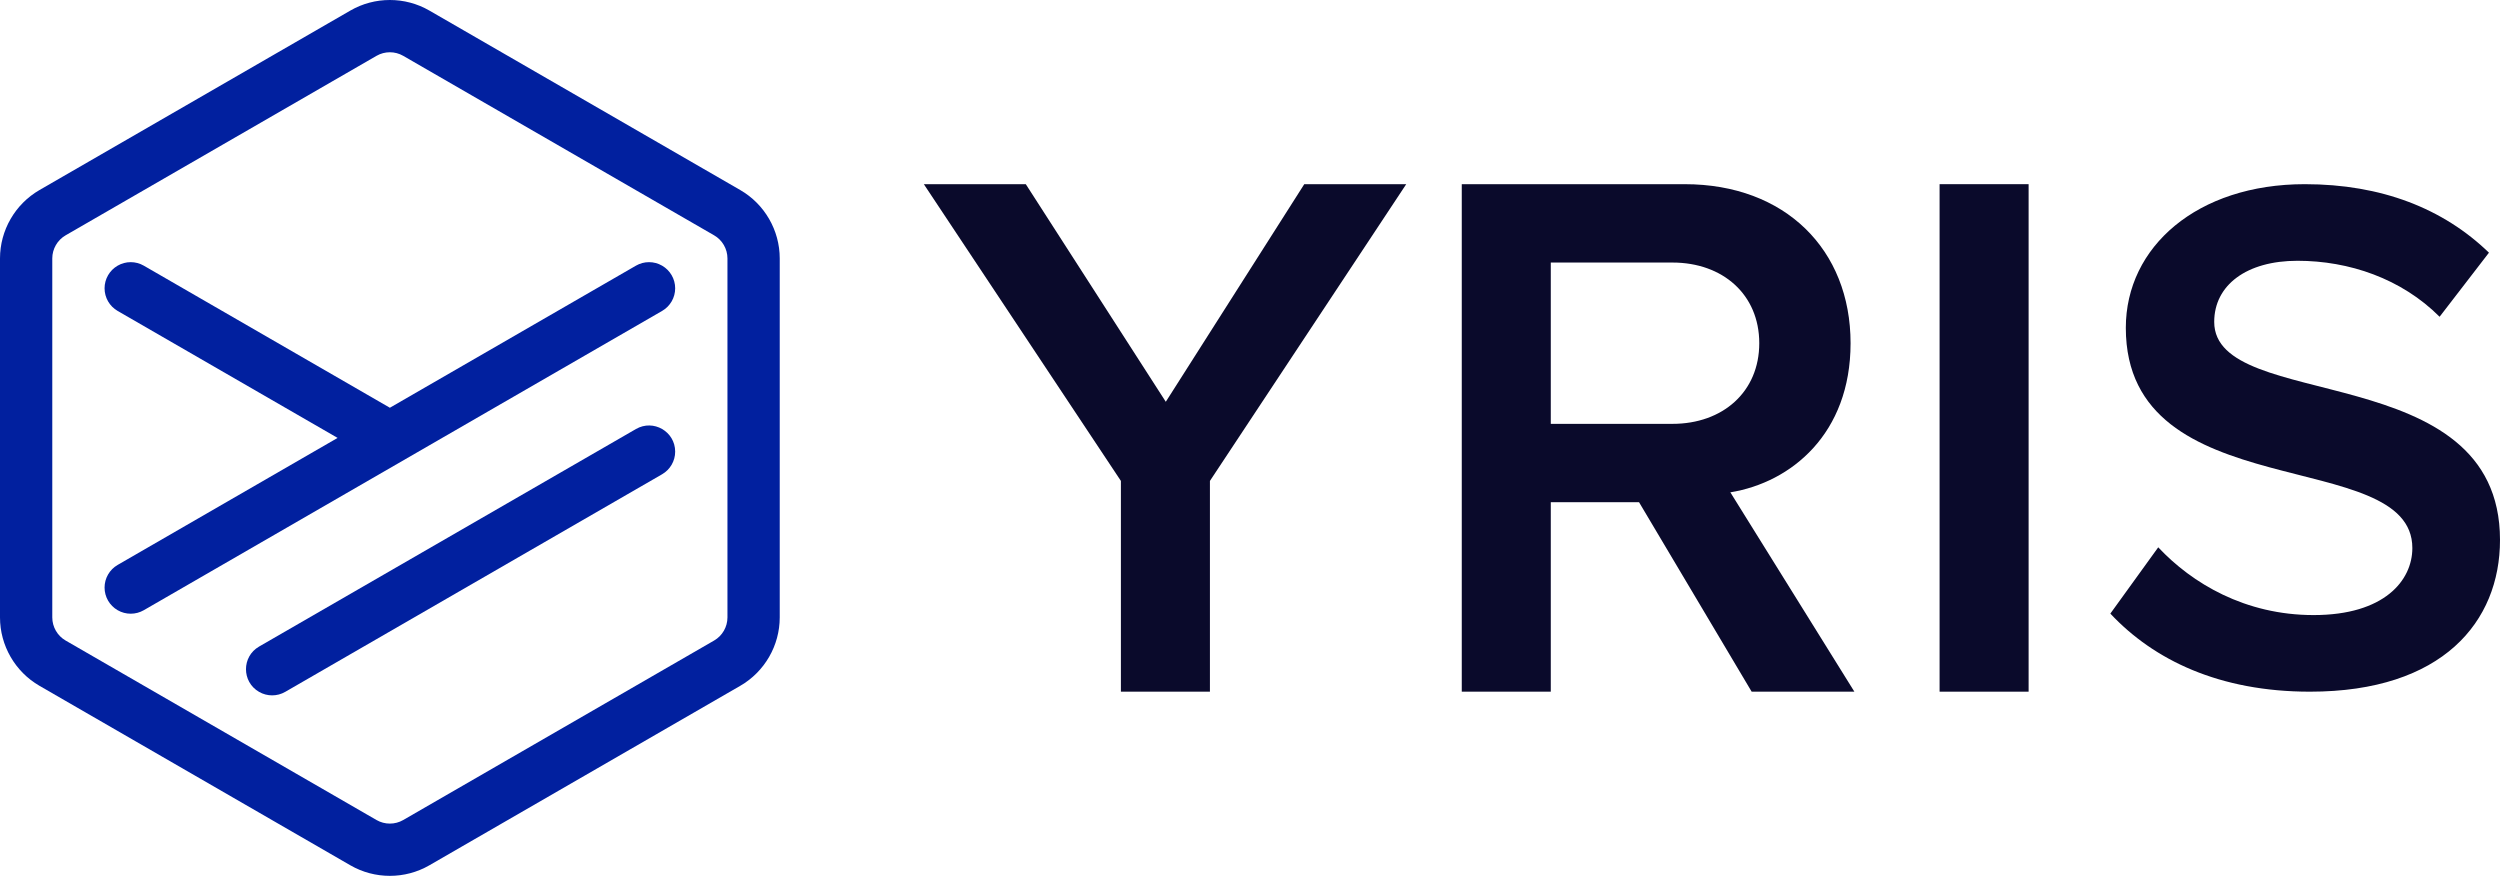
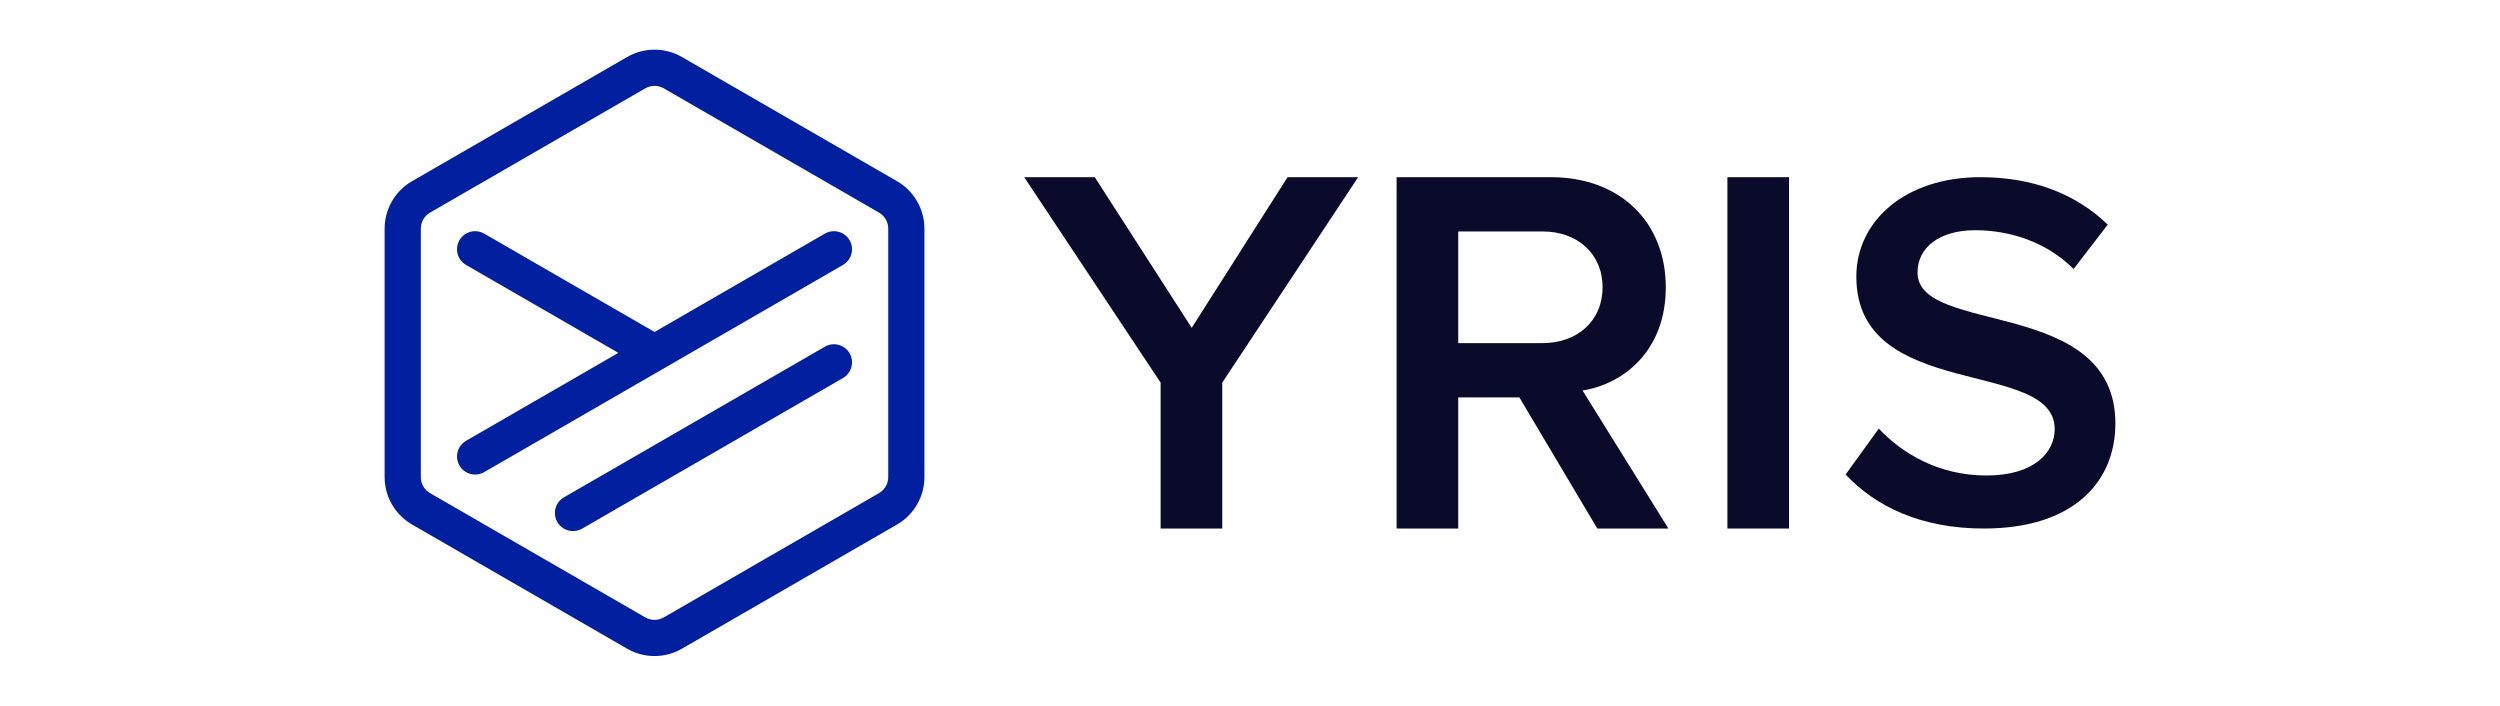
- <svg xmlns="http://www.w3.org/2000/svg" version="1.1" id="svg2" xml:space="preserve" width="1566.081" height="548.664" viewBox="0 0 1566.081 548.664">
-   <defs id="defs6">
-     <clipPath clipPathUnits="userSpaceOnUse" id="clipPath22">
-       <path d="M 0,1400 H 2000 V 0 H 0 Z" id="path20" />
-     </clipPath>
-   </defs>
-   <g id="g10" transform="matrix(1.333333,0,0,-1.333333,-550.2935,1207.665)">
-     <g id="g12" transform="translate(960.4375,716.9805)">
-       <path d="m 0,0 -65.775,102.237 h -47.902 l 92.586,-139.415 v -99.02 h 41.824 v 99.02 l 92.229,139.415 H 65.061 Z" style="fill:#0a0a2b;fill-opacity:1;fill-rule:nonzero;stroke:none" id="path14" />
-     </g>
-     <g id="g16">
-       <g id="g18" clip-path="url(#clipPath22)">
-         <g id="g24" transform="translate(1141.317,706.6133)">
-           <path d="M 0,0 V 75.785 H 57.197 C 80.79,75.785 97.949,60.771 97.949,37.893 97.949,15.015 80.79,0 57.197,0 Z m 140.846,37.893 c 0,43.969 -30.743,74.711 -77.93,74.711 H -41.824 V -125.831 H 0 v 89.012 h 41.467 l 52.907,-89.012 h 48.261 l -58.27,93.658 c 28.598,4.648 56.481,27.526 56.481,70.066" style="fill:#0a0a2b;fill-opacity:1;fill-rule:nonzero;stroke:none" id="path26" />
-         </g>
-         <path d="m 1323.986,580.782 h 41.824 v 238.436 h -41.824 z" style="fill:#0a0a2b;fill-opacity:1;fill-rule:nonzero;stroke:none" id="path28" />
-         <g id="g30" transform="translate(1453.01,754.5049)">
-           <path d="m 0,0 c 0,17.303 15.226,28.723 39.104,28.723 24.224,0 48.795,-8.306 66.791,-26.301 l 23.185,30.107 c -21.456,20.764 -50.524,32.184 -86.515,32.184 -50.525,0 -84.092,-29.415 -84.092,-67.483 0,-85.129 134.617,-55.023 134.617,-103.471 0,-15.227 -13.151,-31.491 -46.373,-31.491 -32.184,0 -57.099,14.881 -73.018,31.836 l -22.494,-31.145 c 20.418,-21.802 51.216,-36.682 93.782,-36.682 62.291,0 89.284,32.875 89.284,71.288 C 134.271,-16.266 0,-42.912 0,0" style="fill:#0a0a2b;fill-opacity:1;fill-rule:nonzero;stroke:none" id="path32" />
-         </g>
-         <g id="g34" transform="translate(754.4951,615.666)">
-           <path d="m 0,0 c 0,-4.465 -2.401,-8.624 -6.268,-10.857 l -146.07,-84.332 c -3.867,-2.232 -8.672,-2.232 -12.536,0 l -146.07,84.332 c -3.867,2.233 -6.268,6.392 -6.268,10.857 v 168.667 c 0,4.464 2.401,8.624 6.268,10.857 l 146.07,84.332 c 1.934,1.116 4.101,1.675 6.268,1.675 2.167,0 4.335,-0.559 6.268,-1.675 L -6.268,179.524 C -2.401,177.291 0,173.131 0,168.667 Z m 6.014,200.796 -146.071,84.333 c -11.442,6.605 -25.656,6.605 -37.099,0 l -146.07,-84.333 c -11.442,-6.607 -18.549,-18.916 -18.549,-32.129 V 0 c 0,-13.213 7.107,-25.523 18.549,-32.129 l 146.07,-84.333 c 5.721,-3.303 12.135,-4.953 18.55,-4.953 6.414,0 12.828,1.65 18.549,4.953 L 6.014,-32.129 C 17.456,-25.523 24.563,-13.213 24.563,0 v 168.667 c 0,13.213 -7.107,25.522 -18.549,32.129" style="fill:#01209f;fill-opacity:1;fill-rule:nonzero;stroke:none" id="path36" />
-         </g>
-         <g id="g38" transform="translate(723.7988,780.9277)">
-           <path d="M 0,0 -0.007,0.004 C -3.807,2.2 -8.49,2.201 -12.29,0.007 L -127.907,-66.747 -243.524,0.007 c -3.801,2.194 -8.484,2.193 -12.283,-0.003 l -0.008,-0.005 c -3.796,-2.193 -6.133,-6.245 -6.133,-10.629 0,-4.387 2.34,-8.439 6.139,-10.633 l 103.339,-59.657 -103.341,-59.681 c -3.798,-2.193 -6.137,-6.246 -6.137,-10.632 0,-4.385 2.338,-8.437 6.134,-10.63 l 0.006,-0.004 c 3.8,-2.196 8.483,-2.197 12.284,-0.003 L -0.005,-21.263 c 3.799,2.194 6.139,6.246 6.139,10.633 C 6.134,-6.246 3.796,-2.194 0,0" style="fill:#01209f;fill-opacity:1;fill-rule:nonzero;stroke:none" id="path40" />
-         </g>
-         <g id="g42" transform="translate(711.521,704.1914)">
-           <path d="m 0,0 -177.085,-102.217 c -8.19,-4.727 -8.194,-16.547 -0.006,-21.279 3.802,-2.197 8.489,-2.199 12.292,-0.003 L 12.274,-21.261 c 3.798,2.193 6.138,6.245 6.138,10.63 C 18.412,-1.182 8.184,4.725 0,0" style="fill:#01209f;fill-opacity:1;fill-rule:nonzero;stroke:none" id="path44" />
-         </g>
-       </g>
-     </g>
-   </g>
+ <svg xmlns="http://www.w3.org/2000/svg" width="156" height="44" viewBox="0 0 156 44" fill="none">
+   <path d="M74.362 20.457L68.314 11.056H63.91L72.423 23.876V32.98H76.269V23.876L84.749 11.056H80.344L74.362 20.457Z" fill="#0A0A2B" />
+   <path d="M90.994 21.41V14.442H96.253C98.423 14.442 100 15.822 100 17.926C100 20.03 98.423 21.41 96.253 21.41H90.994ZM103.945 17.926C103.945 13.883 101.118 11.056 96.779 11.056H87.148V32.98H90.994V24.796H94.807L99.672 32.98H104.109L98.751 24.369C101.381 23.941 103.945 21.838 103.945 17.926Z" fill="#0A0A2B" />
+   <path d="M107.79 32.98H111.636V11.056H107.79V32.98Z" fill="#0A0A2B" />
+   <path d="M119.654 17.007C119.654 15.416 121.054 14.366 123.249 14.366C125.477 14.366 127.736 15.13 129.391 16.784L131.523 14.016C129.55 12.107 126.877 11.056 123.568 11.056C118.922 11.056 115.835 13.761 115.835 17.262C115.835 25.089 128.213 22.321 128.213 26.776C128.213 28.176 127.004 29.671 123.949 29.671C120.99 29.671 118.699 28.303 117.236 26.744L115.167 29.608C117.045 31.612 119.876 32.98 123.79 32.98C129.518 32.98 132 29.958 132 26.426C132 18.503 119.654 20.953 119.654 17.007Z" fill="#0A0A2B" />
+   <path d="M55.426 29.773C55.426 30.183 55.205 30.566 54.85 30.771L41.419 38.526C41.063 38.731 40.621 38.731 40.266 38.526L26.835 30.771C26.479 30.566 26.259 30.183 26.259 29.773V14.264C26.259 13.854 26.479 13.471 26.835 13.266L40.266 5.512C40.444 5.409 40.643 5.358 40.842 5.358C41.041 5.358 41.241 5.409 41.419 5.512L54.85 13.266C55.205 13.471 55.426 13.854 55.426 14.264V29.773ZM55.979 11.31L42.548 3.555C41.496 2.948 40.189 2.948 39.137 3.555L25.706 11.31C24.654 11.917 24 13.049 24 14.264V29.773C24 30.988 24.654 32.12 25.706 32.727L39.137 40.481C39.663 40.785 40.252 40.937 40.842 40.937C41.432 40.937 42.022 40.785 42.548 40.481L55.979 32.727C57.031 32.12 57.684 30.988 57.684 29.773V14.264C57.684 13.049 57.031 11.917 55.979 11.31Z" fill="#01209F" />
+   <path d="M52.603 14.577L52.603 14.577C52.253 14.375 51.823 14.375 51.473 14.577L40.843 20.715L30.212 14.577C29.862 14.375 29.431 14.375 29.082 14.577L29.081 14.577C28.732 14.779 28.517 15.152 28.517 15.555C28.517 15.958 28.733 16.331 29.082 16.532L38.584 22.018L29.082 27.505C28.733 27.707 28.517 28.08 28.517 28.483C28.517 28.886 28.733 29.259 29.081 29.46L29.082 29.461C29.431 29.663 29.862 29.663 30.212 29.461L52.603 16.532C52.952 16.331 53.167 15.958 53.167 15.555C53.167 15.152 52.953 14.779 52.603 14.577Z" fill="#01209F" />
+   <path d="M51.474 21.633L35.192 31.032C34.439 31.466 34.438 32.553 35.191 32.988C35.541 33.19 35.972 33.191 36.321 32.989L52.603 23.588C52.952 23.386 53.167 23.014 53.167 22.611C53.167 21.742 52.227 21.199 51.474 21.633Z" fill="#01209F" />
</svg>
